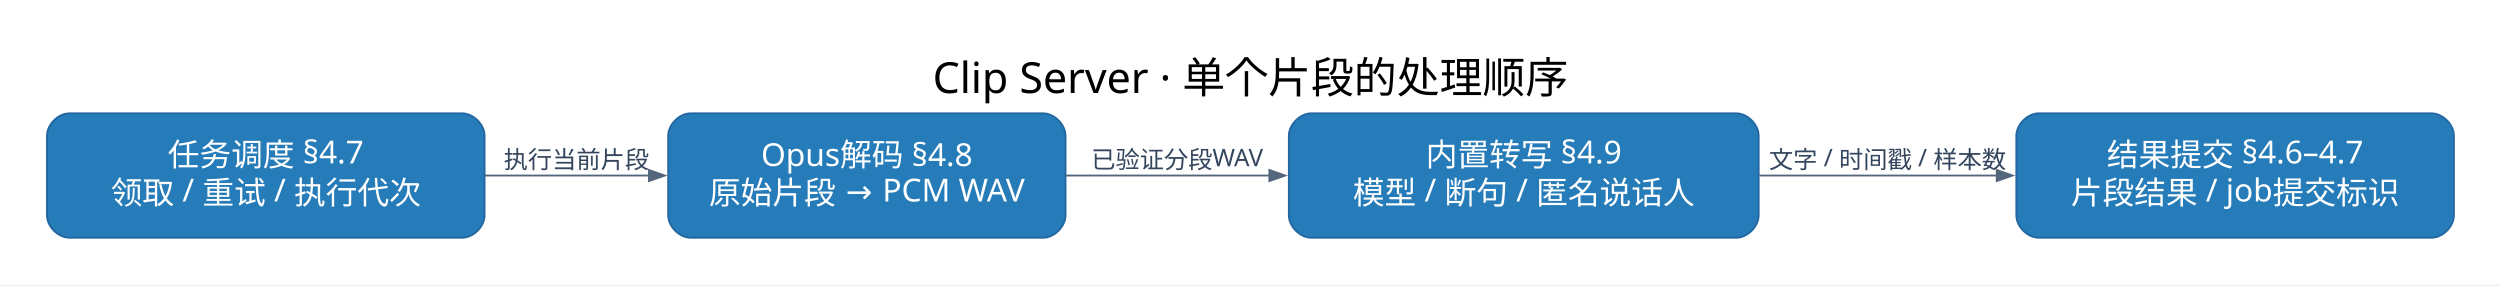
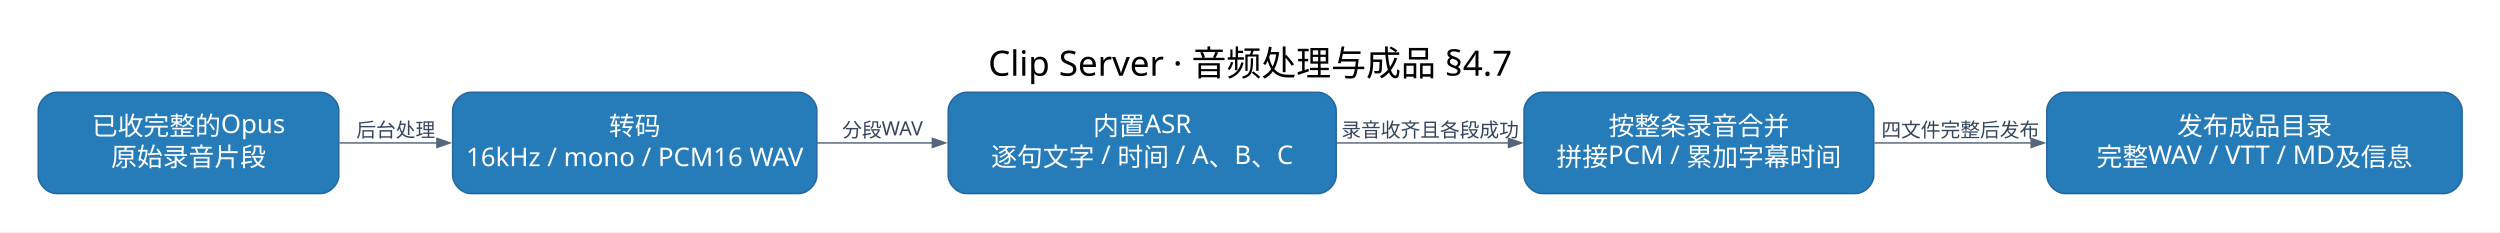
- <svg xmlns="http://www.w3.org/2000/svg" width="1341pt" height="153pt" viewBox="0.00 0.00 1341.00 153.00">
+ <svg xmlns="http://www.w3.org/2000/svg" width="1647pt" height="153pt" viewBox="0.00 0.00 1647.00 153.00">
  <g id="graph0" class="graph" transform="scale(1 1) rotate(0) translate(25.2 127.52)">
-     <polygon fill="white" stroke="none" points="-25.2,25.2 -25.2,-127.52 1316.28,-127.52 1316.28,25.2 -25.2,25.2" />
-     <text xml:space="preserve" text-anchor="middle" x="645.54" y="-77.62" font-family="PingFang SC" font-size="23.00">Clip Server · 单个片段的处理顺序</text>
+     <polygon fill="white" stroke="none" points="-25.2,25.2 -25.2,-127.52 1622.03,-127.52 1622.03,25.2 -25.2,25.2" />
+     <text xml:space="preserve" text-anchor="middle" x="798.41" y="-77.62" font-family="PingFang SC" font-size="23.00">Clip Server · 音频处理与成品 §4.7</text>
    <g id="node1" class="node">
-       <path fill="#267bb9" stroke="#2366a0" d="M222.72,-66.72C222.72,-66.72 12,-66.72 12,-66.72 6,-66.72 0,-60.72 0,-54.72 0,-54.72 0,-12 0,-12 0,-6 6,0 12,0 12,0 222.72,0 222.72,0 228.72,0 234.72,-6 234.72,-12 234.72,-12 234.72,-54.72 234.72,-54.72 234.72,-60.72 228.72,-66.72 222.72,-66.72" />
-       <text xml:space="preserve" text-anchor="middle" x="117.36" y="-38.46" font-family="PingFang SC" font-size="17.00" fill="white">任务调度 §4.7</text>
-       <text xml:space="preserve" text-anchor="middle" x="117.36" y="-18.06" font-family="PingFang SC" font-size="17.00" fill="white">领取 / 重试 / 执行代次</text>
+       <path fill="#267bb9" stroke="#2366a0" d="M186,-66.72C186,-66.72 12,-66.72 12,-66.72 6,-66.72 0,-60.72 0,-54.72 0,-54.72 0,-12 0,-12 0,-6 6,0 12,0 12,0 186,0 186,0 192,0 198,-6 198,-12 198,-12 198,-54.72 198,-54.72 198,-60.72 192,-66.72 186,-66.72" />
+       <text xml:space="preserve" text-anchor="middle" x="99" y="-38.46" font-family="PingFang SC" font-size="17.00" fill="white">已收完整的Opus</text>
+       <text xml:space="preserve" text-anchor="middle" x="99" y="-18.06" font-family="PingFang SC" font-size="17.00" fill="white">原始录音片段</text>
    </g>
    <g id="node2" class="node">
-       <path fill="#267bb9" stroke="#2366a0" d="M534.34,-66.72C534.34,-66.72 345.22,-66.72 345.22,-66.72 339.22,-66.72 333.22,-60.72 333.22,-54.72 333.22,-54.72 333.22,-12 333.22,-12 333.22,-6 339.22,0 345.22,0 345.22,0 534.34,0 534.34,0 540.34,0 546.34,-6 546.34,-12 546.34,-12 546.34,-54.72 546.34,-54.72 546.34,-60.72 540.34,-66.72 534.34,-66.72" />
-       <text xml:space="preserve" text-anchor="middle" x="439.78" y="-38.46" font-family="PingFang SC" font-size="17.00" fill="white">Opus解码 §4.8</text>
-       <text xml:space="preserve" text-anchor="middle" x="439.78" y="-18.06" font-family="PingFang SC" font-size="17.00" fill="white">原始片段 → PCM WAV</text>
+       <path fill="#267bb9" stroke="#2366a0" d="M500.93,-66.72C500.93,-66.72 285,-66.72 285,-66.72 279,-66.72 273,-60.72 273,-54.72 273,-54.72 273,-12 273,-12 273,-6 279,0 285,0 285,0 500.93,0 500.93,0 506.93,0 512.93,-6 512.93,-12 512.93,-12 512.93,-54.72 512.93,-54.72 512.93,-60.72 506.93,-66.72 500.93,-66.72" />
+       <text xml:space="preserve" text-anchor="middle" x="392.96" y="-38.46" font-family="PingFang SC" font-size="17.00" fill="white">转码</text>
+       <text xml:space="preserve" text-anchor="middle" x="392.96" y="-18.06" font-family="PingFang SC" font-size="17.00" fill="white">16kHz / mono / PCM16 WAV</text>
    </g>
    <g id="edge1" class="edge">
-       <path fill="none" stroke="#53667c" d="M234.95,-33.36C263.72,-33.36 294.53,-33.36 323.26,-33.36" />
-       <polygon fill="#53667c" stroke="#53667c" points="322.9,-36.34 331.4,-33.36 322.9,-30.39 322.9,-36.34" />
-       <text xml:space="preserve" text-anchor="middle" x="283.97" y="-37.26" font-family="PingFang SC" font-size="13.00" fill="#34465d">执行当前片段</text>
+       <path fill="none" stroke="#53667c" d="M198.44,-33.36C219.11,-33.36 241.21,-33.36 262.81,-33.36" />
+       <polygon fill="#53667c" stroke="#53667c" points="262.68,-36.34 271.18,-33.36 262.68,-30.39 262.68,-36.34" />
+       <text xml:space="preserve" text-anchor="middle" x="235.5" y="-37.26" font-family="PingFang SC" font-size="13.00" fill="#34465d">后台处理</text>
    </g>
    <g id="node3" class="node">
-       <path fill="#267bb9" stroke="#2366a0" d="M906.14,-66.72C906.14,-66.72 678.14,-66.72 678.14,-66.72 672.14,-66.72 666.14,-60.72 666.14,-54.72 666.14,-54.72 666.14,-12 666.14,-12 666.14,-6 672.14,0 678.14,0 678.14,0 906.14,0 906.14,0 912.14,0 918.14,-6 918.14,-12 918.14,-12 918.14,-54.72 918.14,-54.72 918.14,-60.72 912.14,-66.72 906.14,-66.72" />
-       <text xml:space="preserve" text-anchor="middle" x="792.14" y="-38.46" font-family="PingFang SC" font-size="17.00" fill="white">内置转写 §4.9</text>
-       <text xml:space="preserve" text-anchor="middle" x="792.14" y="-18.06" font-family="PingFang SC" font-size="17.00" fill="white">模型 / 断句 / 匿名说话人</text>
+       <path fill="#267bb9" stroke="#2366a0" d="M843.08,-66.72C843.08,-66.72 611.48,-66.72 611.48,-66.72 605.48,-66.72 599.48,-60.72 599.48,-54.72 599.48,-54.72 599.48,-12 599.48,-12 599.48,-6 605.48,0 611.48,0 611.48,0 843.08,0 843.08,0 849.08,0 855.08,-6 855.08,-12 855.08,-12 855.08,-54.72 855.08,-54.72 855.08,-60.72 849.08,-66.72 843.08,-66.72" />
+       <text xml:space="preserve" text-anchor="middle" x="727.28" y="-38.46" font-family="PingFang SC" font-size="17.00" fill="white">内置ASR</text>
+       <text xml:space="preserve" text-anchor="middle" x="727.28" y="-18.06" font-family="PingFang SC" font-size="17.00" fill="white">逐句文字 / 时间 / A、B、C</text>
    </g>
    <g id="edge2" class="edge">
-       <path fill="none" stroke="#53667c" d="M546.37,-33.36C580.87,-33.36 619.66,-33.36 656.02,-33.36" />
-       <polygon fill="#53667c" stroke="#53667c" points="655.69,-36.34 664.19,-33.36 655.69,-30.39 655.69,-36.34" />
-       <text xml:space="preserve" text-anchor="middle" x="606.24" y="-37.26" font-family="PingFang SC" font-size="13.00" fill="#34465d">已验证分段WAV</text>
+       <path fill="none" stroke="#53667c" d="M513,-33.36C537.66,-33.36 563.83,-33.36 589.08,-33.36" />
+       <polygon fill="#53667c" stroke="#53667c" points="589.07,-36.34 597.57,-33.36 589.07,-30.39 589.07,-36.34" />
+       <text xml:space="preserve" text-anchor="middle" x="556.2" y="-37.26" font-family="PingFang SC" font-size="13.00" fill="#34465d">分段WAV</text>
    </g>
    <g id="node4" class="node">
-       <path fill="#267bb9" stroke="#2366a0" d="M1279.08,-66.72C1279.08,-66.72 1068.36,-66.72 1068.36,-66.72 1062.36,-66.72 1056.36,-60.72 1056.36,-54.72 1056.36,-54.72 1056.36,-12 1056.36,-12 1056.36,-6 1062.36,0 1068.36,0 1068.36,0 1279.08,0 1279.08,0 1285.08,0 1291.08,-6 1291.08,-12 1291.08,-12 1291.08,-54.72 1291.08,-54.72 1291.08,-60.72 1285.08,-66.72 1279.08,-66.72" />
-       <text xml:space="preserve" text-anchor="middle" x="1173.72" y="-38.46" font-family="PingFang SC" font-size="17.00" fill="white">结果提交 §4.6–4.7</text>
-       <text xml:space="preserve" text-anchor="middle" x="1173.72" y="-18.06" font-family="PingFang SC" font-size="17.00" fill="white">片段结果 / job提交标识</text>
+       <path fill="#267bb9" stroke="#2366a0" d="M1197.23,-66.72C1197.23,-66.72 990.83,-66.72 990.83,-66.72 984.83,-66.72 978.83,-60.72 978.83,-54.72 978.83,-54.72 978.83,-12 978.83,-12 978.83,-6 984.83,0 990.83,0 990.83,0 1197.23,0 1197.23,0 1203.23,0 1209.23,-6 1209.23,-12 1209.23,-12 1209.23,-54.72 1209.23,-54.72 1209.23,-60.72 1203.23,-66.72 1197.23,-66.72" />
+       <text xml:space="preserve" text-anchor="middle" x="1094.03" y="-38.46" font-family="PingFang SC" font-size="17.00" fill="white">按整条录音合并</text>
+       <text xml:space="preserve" text-anchor="middle" x="1094.03" y="-18.06" font-family="PingFang SC" font-size="17.00" fill="white">拼接PCM / 累加字幕时间</text>
    </g>
    <g id="edge3" class="edge">
-       <path fill="none" stroke="#53667c" d="M918.48,-33.36C959.46,-33.36 1004.99,-33.36 1046.07,-33.36" />
-       <polygon fill="#53667c" stroke="#53667c" points="1045.85,-36.34 1054.35,-33.36 1045.85,-30.39 1045.85,-36.34" />
-       <text xml:space="preserve" text-anchor="middle" x="987.25" y="-37.26" font-family="PingFang SC" font-size="13.00" fill="#34465d">文字 / 时间戳 / 样本数</text>
+       <path fill="none" stroke="#53667c" d="M855.34,-33.36C892.14,-33.36 932.26,-33.36 968.88,-33.36" />
+       <polygon fill="#53667c" stroke="#53667c" points="968.6,-36.34 977.1,-33.36 968.6,-30.39 968.6,-36.34" />
+       <text xml:space="preserve" text-anchor="middle" x="916.95" y="-37.26" font-family="PingFang SC" font-size="13.00" fill="#34465d">录音收齐且各段成功</text>
+     </g>
+     <g id="node5" class="node">
+       <path fill="#267bb9" stroke="#2366a0" d="M1584.83,-66.72C1584.83,-66.72 1335.23,-66.72 1335.23,-66.72 1329.23,-66.72 1323.23,-60.72 1323.23,-54.72 1323.23,-54.72 1323.23,-12 1323.23,-12 1323.23,-6 1329.23,0 1335.23,0 1335.23,0 1584.83,0 1584.83,0 1590.83,0 1596.83,-6 1596.83,-12 1596.83,-12 1596.83,-54.72 1596.83,-54.72 1596.83,-60.72 1590.83,-66.72 1584.83,-66.72" />
+       <text xml:space="preserve" text-anchor="middle" x="1460.03" y="-38.46" font-family="PingFang SC" font-size="17.00" fill="white">发布成品目录</text>
+       <text xml:space="preserve" text-anchor="middle" x="1460.03" y="-18.06" font-family="PingFang SC" font-size="17.00" fill="white">完整WAV / VTT / MD及信息</text>
+     </g>
+     <g id="edge4" class="edge">
+       <path fill="none" stroke="#53667c" d="M1209.7,-33.36C1242.56,-33.36 1278.82,-33.36 1313.28,-33.36" />
+       <polygon fill="#53667c" stroke="#53667c" points="1312.94,-36.34 1321.44,-33.36 1312.94,-30.39 1312.94,-36.34" />
+       <text xml:space="preserve" text-anchor="middle" x="1266.23" y="-37.26" font-family="PingFang SC" font-size="13.00" fill="#34465d">四文件完整后发布</text>
    </g>
  </g>
</svg>
